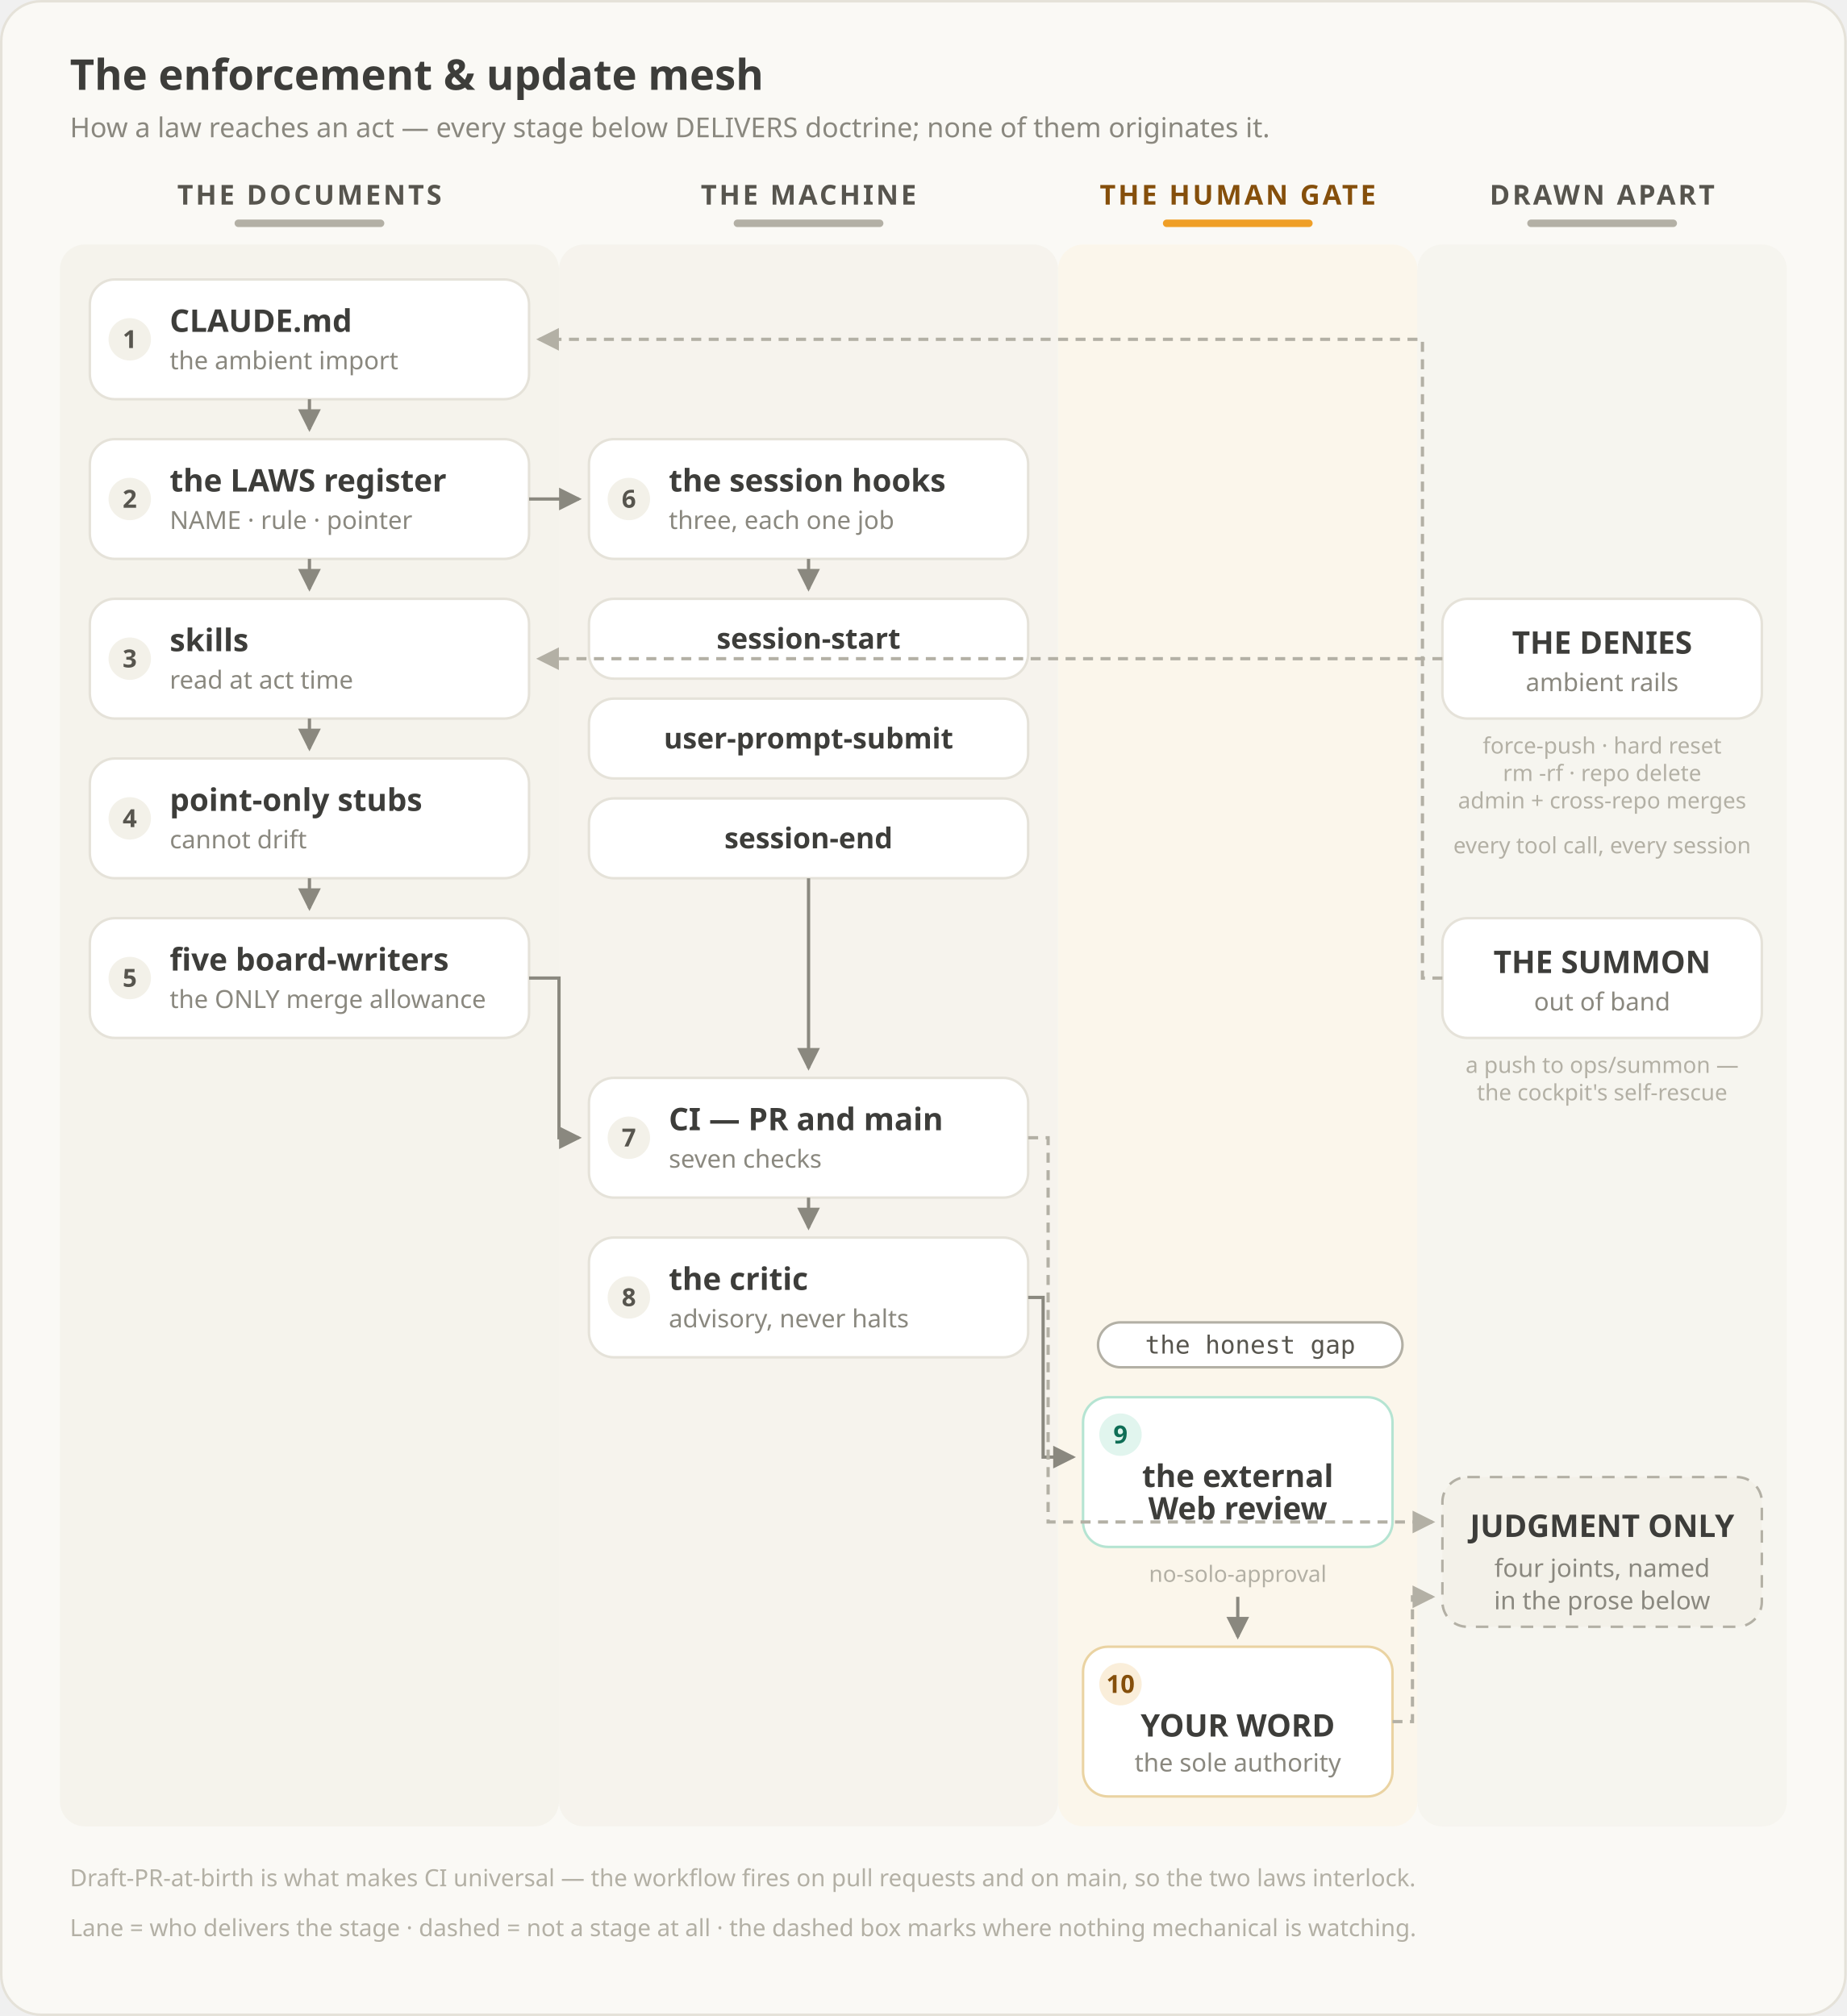
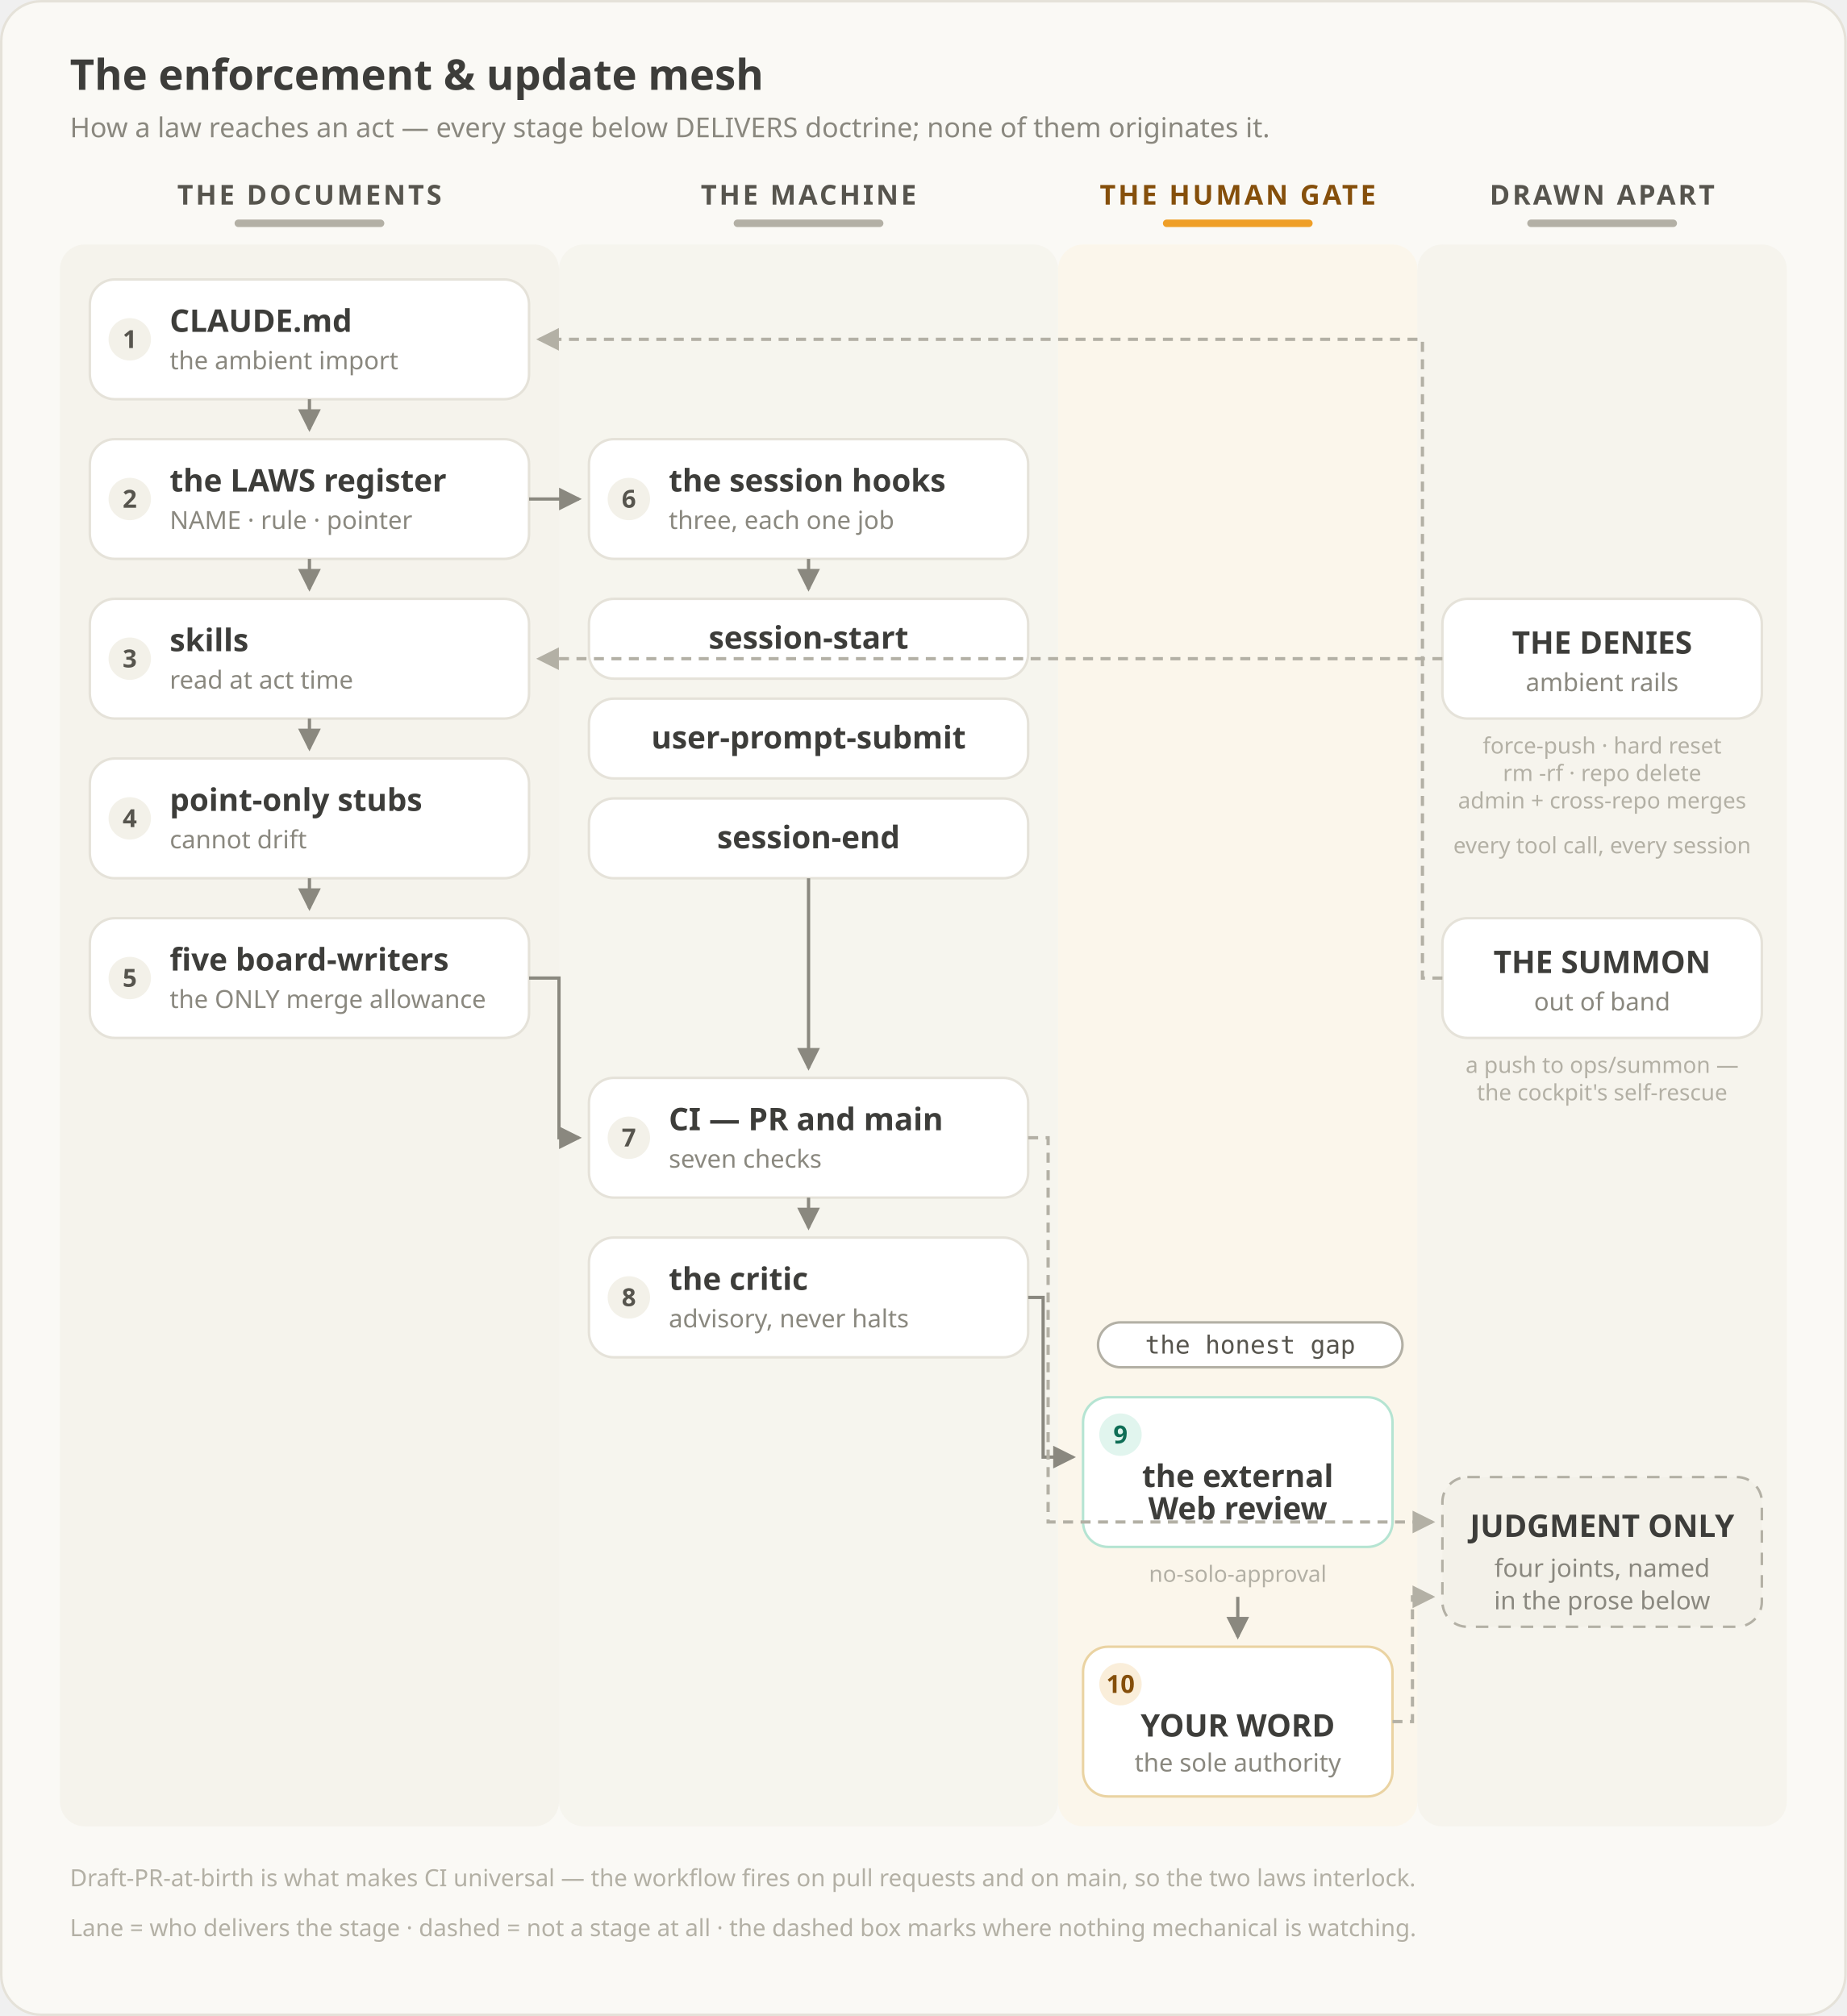
<svg xmlns="http://www.w3.org/2000/svg" viewBox="0 0 740 808" width="740" height="808" font-family="sans-serif" role="img" aria-label="The enforcement and update mesh — the delivery chain from the ambient import to the founder's word, with the denies and summon drawn apart, and the four judgment-only joints named.">
  <defs>
    <marker id="tip" viewBox="0 0 8 8" refX="7" refY="4" markerWidth="7" markerHeight="7" orient="auto-start-reverse">
      <path d="M0 0 L8 4 L0 8 Z" fill="#8A887F" />
    </marker>
    <marker id="tipd" viewBox="0 0 8 8" refX="7" refY="4" markerWidth="7" markerHeight="7" orient="auto-start-reverse">
      <path d="M0 0 L8 4 L0 8 Z" fill="#B3B0A5" />
    </marker>
  </defs>
  <rect class="panel" x="0.5" y="0.5" width="739" height="807" rx="16" fill="#FAF9F5" stroke="#E5E2D9" />
  <text x="28" y="36" font-size="17" font-weight="600" fill="#3D3D3A">The enforcement &amp; update mesh</text>
  <text x="28" y="55" font-size="11" fill="#8A887F">How a law reaches an act — every stage below DELIVERS doctrine; none of them originates it.</text>
  <rect class="lane" x="24" y="98" width="200" height="634" rx="10" fill="#F1EFE6" opacity="0.6" />
-   <rect class="lane" x="224" y="98" width="200" height="634" rx="10" fill="#F3F1E9" opacity="0.7" />
+   <rect class="lane" x="224" y="98" width="200" height="634" rx="10" fill="#F3F1E9" opacity="0.6" />
  <rect class="lane" x="424" y="98" width="144" height="634" rx="10" fill="#FCF4E4" opacity="0.55" />
-   <rect class="lane" x="568" y="98" width="148" height="634" rx="10" fill="#F1EFE6" opacity="0.45" />
+   <rect class="lane" x="568" y="98" width="148" height="634" rx="10" fill="#F1EFE6" opacity="0.5" />
  <g font-size="11" font-weight="600" letter-spacing="1" text-anchor="middle">
    <text x="124" y="82" fill="#57554E">THE DOCUMENTS</text>
    <text x="324" y="82" fill="#57554E">THE MACHINE</text>
    <text x="496" y="82" fill="#854F0B">THE HUMAN GATE</text>
    <text x="642" y="82" fill="#57554E">DRAWN APART</text>
  </g>
  <rect x="94" y="88" width="60" height="3" rx="1.5" fill="#B3B0A5" />
  <rect x="294" y="88" width="60" height="3" rx="1.5" fill="#B3B0A5" />
  <rect x="466" y="88" width="60" height="3" rx="1.5" fill="#EF9F27" />
  <rect x="612" y="88" width="60" height="3" rx="1.5" fill="#B3B0A5" />
  <g class="card">
    <rect x="36" y="112" width="176" height="48" rx="10" fill="#FFFFFF" stroke="#E5E2D9" />
    <circle cx="52" cy="136" r="8.5" fill="#F3F1E9" />
    <text x="52" y="139.5" font-size="10" font-weight="600" fill="#57554E" text-anchor="middle">1</text>
    <text x="68" y="133" font-size="12.5" font-weight="600" fill="#3D3D3A">CLAUDE.md</text>
    <text x="68" y="148" font-size="10" fill="#8A887F">the ambient import</text>
  </g>
  <line x1="124" y1="160" x2="124" y2="172" stroke="#8A887F" stroke-width="1.3" marker-end="url(#tip)" />
  <g class="card">
    <rect x="36" y="176" width="176" height="48" rx="10" fill="#FFFFFF" stroke="#E5E2D9" />
    <circle cx="52" cy="200" r="8.5" fill="#F3F1E9" />
    <text x="52" y="203.5" font-size="10" font-weight="600" fill="#57554E" text-anchor="middle">2</text>
    <text x="68" y="197" font-size="12.5" font-weight="600" fill="#3D3D3A">the LAWS register</text>
    <text x="68" y="212" font-size="10" fill="#8A887F">NAME · rule · pointer</text>
  </g>
  <line x1="124" y1="224" x2="124" y2="236" stroke="#8A887F" stroke-width="1.3" marker-end="url(#tip)" />
  <g class="card">
    <rect x="36" y="240" width="176" height="48" rx="10" fill="#FFFFFF" stroke="#E5E2D9" />
    <circle cx="52" cy="264" r="8.5" fill="#F3F1E9" />
    <text x="52" y="267.5" font-size="10" font-weight="600" fill="#57554E" text-anchor="middle">3</text>
    <text x="68" y="261" font-size="12.5" font-weight="600" fill="#3D3D3A">skills</text>
    <text x="68" y="276" font-size="10" fill="#8A887F">read at act time</text>
  </g>
  <line x1="124" y1="288" x2="124" y2="300" stroke="#8A887F" stroke-width="1.3" marker-end="url(#tip)" />
  <g class="card">
    <rect x="36" y="304" width="176" height="48" rx="10" fill="#FFFFFF" stroke="#E5E2D9" />
    <circle cx="52" cy="328" r="8.5" fill="#F3F1E9" />
    <text x="52" y="331.5" font-size="10" font-weight="600" fill="#57554E" text-anchor="middle">4</text>
    <text x="68" y="325" font-size="12.5" font-weight="600" fill="#3D3D3A">point-only stubs</text>
    <text x="68" y="340" font-size="10" fill="#8A887F">cannot drift</text>
  </g>
  <line x1="124" y1="352" x2="124" y2="364" stroke="#8A887F" stroke-width="1.3" marker-end="url(#tip)" />
  <g class="card">
    <rect x="36" y="368" width="176" height="48" rx="10" fill="#FFFFFF" stroke="#E5E2D9" />
    <circle cx="52" cy="392" r="8.5" fill="#F3F1E9" />
    <text x="52" y="395.5" font-size="10" font-weight="600" fill="#57554E" text-anchor="middle">5</text>
    <text x="68" y="389" font-size="12.5" font-weight="600" fill="#3D3D3A">five board-writers</text>
    <text x="68" y="404" font-size="10" fill="#8A887F">the ONLY merge allowance</text>
  </g>
  <line x1="212" y1="200" x2="232" y2="200" stroke="#8A887F" stroke-width="1.3" marker-end="url(#tip)" />
  <g class="card">
    <rect x="236" y="176" width="176" height="48" rx="10" fill="#FFFFFF" stroke="#E5E2D9" />
    <circle cx="252" cy="200" r="8.5" fill="#F3F1E9" />
    <text x="252" y="203.5" font-size="10" font-weight="600" fill="#57554E" text-anchor="middle">6</text>
    <text x="268" y="197" font-size="12.5" font-weight="600" fill="#3D3D3A">the session hooks</text>
    <text x="268" y="212" font-size="10" fill="#8A887F">three, each one job</text>
  </g>
  <path d="M324 224 L324 236" fill="none" stroke="#8A887F" stroke-width="1.3" marker-end="url(#tip)" />
  <g class="card">
    <rect x="236" y="240" width="176" height="32" rx="10" fill="#FFFFFF" stroke="#E5E2D9" />
-     <text x="324" y="260" font-size="11.5" font-weight="600" fill="#3D3D3A" text-anchor="middle">session-start</text>
+     <text x="324" y="260" font-size="12.5" font-weight="600" fill="#3D3D3A" text-anchor="middle">session-start</text>
  </g>
  <g class="card">
    <rect x="236" y="280" width="176" height="32" rx="10" fill="#FFFFFF" stroke="#E5E2D9" />
-     <text x="324" y="300" font-size="11.5" font-weight="600" fill="#3D3D3A" text-anchor="middle">user-prompt-submit</text>
+     <text x="324" y="300" font-size="12.5" font-weight="600" fill="#3D3D3A" text-anchor="middle">user-prompt-submit</text>
  </g>
  <g class="card">
    <rect x="236" y="320" width="176" height="32" rx="10" fill="#FFFFFF" stroke="#E5E2D9" />
-     <text x="324" y="340" font-size="11.5" font-weight="600" fill="#3D3D3A" text-anchor="middle">session-end</text>
+     <text x="324" y="340" font-size="12.5" font-weight="600" fill="#3D3D3A" text-anchor="middle">session-end</text>
  </g>
  <path d="M212 392 L224 392 L224 456 L232 456" fill="none" stroke="#8A887F" stroke-width="1.3" marker-end="url(#tip)" />
  <line x1="324" y1="352" x2="324" y2="428" stroke="#8A887F" stroke-width="1.3" marker-end="url(#tip)" />
  <g class="card">
    <rect x="236" y="432" width="176" height="48" rx="10" fill="#FFFFFF" stroke="#E5E2D9" />
    <circle cx="252" cy="456" r="8.5" fill="#F3F1E9" />
    <text x="252" y="459.5" font-size="10" font-weight="600" fill="#57554E" text-anchor="middle">7</text>
    <text x="268" y="453" font-size="12.5" font-weight="600" fill="#3D3D3A">CI — PR and main</text>
    <text x="268" y="468" font-size="10" fill="#8A887F">seven checks</text>
  </g>
  <line x1="324" y1="480" x2="324" y2="492" stroke="#8A887F" stroke-width="1.3" marker-end="url(#tip)" />
  <g class="card">
    <rect x="236" y="496" width="176" height="48" rx="10" fill="#FFFFFF" stroke="#E5E2D9" />
    <circle cx="252" cy="520" r="8.5" fill="#F3F1E9" />
    <text x="252" y="523.5" font-size="10" font-weight="600" fill="#57554E" text-anchor="middle">8</text>
    <text x="268" y="517" font-size="12.5" font-weight="600" fill="#3D3D3A">the critic</text>
    <text x="268" y="532" font-size="10" fill="#8A887F">advisory, never halts</text>
  </g>
  <path d="M412 520 L418 520 L418 584 L430 584" fill="none" stroke="#8A887F" stroke-width="1.3" marker-end="url(#tip)" />
  <g class="card">
    <rect x="434" y="560" width="124" height="60" rx="10" fill="#FFFFFF" stroke="#B5E4D2" />
    <circle cx="449" cy="575" r="8.5" fill="#E1F5EE" />
    <text x="449" y="578.5" font-size="10" font-weight="600" fill="#0F6E56" text-anchor="middle">9</text>
    <text x="496" y="596" font-size="12.5" font-weight="600" fill="#3D3D3A" text-anchor="middle">the external</text>
    <text x="496" y="609" font-size="12.5" font-weight="600" fill="#3D3D3A" text-anchor="middle">Web review</text>
  </g>
  <text x="496" y="634" font-size="9" fill="#B3B0A5" text-anchor="middle">no-solo-approval</text>
  <line x1="496" y1="640" x2="496" y2="656" stroke="#8A887F" stroke-width="1.3" marker-end="url(#tip)" />
  <g class="card">
    <rect x="434" y="660" width="124" height="60" rx="10" fill="#FFFFFF" stroke="#EAD3A2" />
    <circle cx="449" cy="675" r="8.5" fill="#FAEEDA" />
    <text x="449" y="678.5" font-size="10" font-weight="600" fill="#854F0B" text-anchor="middle">10</text>
    <text x="496" y="696" font-size="12.5" font-weight="600" fill="#3D3D3A" text-anchor="middle">YOUR WORD</text>
    <text x="496" y="710" font-size="10" fill="#8A887F" text-anchor="middle">the sole authority</text>
  </g>
  <g class="card">
    <rect x="578" y="240" width="128" height="48" rx="10" fill="#FFFFFF" stroke="#E5E2D9" />
    <text x="642" y="262" font-size="12.5" font-weight="600" fill="#3D3D3A" text-anchor="middle">THE DENIES</text>
    <text x="642" y="277" font-size="10" fill="#8A887F" text-anchor="middle">ambient rails</text>
  </g>
  <text x="642" y="302" font-size="9" fill="#B3B0A5" text-anchor="middle">force-push · hard reset</text>
  <text x="642" y="313" font-size="9" fill="#B3B0A5" text-anchor="middle">rm -rf · repo delete</text>
  <text x="642" y="324" font-size="9" fill="#B3B0A5" text-anchor="middle">admin + cross-repo merges</text>
  <path d="M578 264 L216 264" fill="none" stroke="#B3B0A5" stroke-width="1.3" stroke-dasharray="4 3" marker-end="url(#tipd)" />
  <text x="642" y="342" font-size="9" fill="#B3B0A5" text-anchor="middle">every tool call, every session</text>
  <g class="card">
    <rect x="578" y="368" width="128" height="48" rx="10" fill="#FFFFFF" stroke="#E5E2D9" />
    <text x="642" y="390" font-size="12.5" font-weight="600" fill="#3D3D3A" text-anchor="middle">THE SUMMON</text>
    <text x="642" y="405" font-size="10" fill="#8A887F" text-anchor="middle">out of band</text>
  </g>
  <path d="M578 392 L570 392 L570 136 L216 136" fill="none" stroke="#B3B0A5" stroke-width="1.3" stroke-dasharray="4 3" marker-end="url(#tipd)" />
  <text x="642" y="430" font-size="9" fill="#B3B0A5" text-anchor="middle">a push to ops/summon —</text>
  <text x="642" y="441" font-size="9" fill="#B3B0A5" text-anchor="middle">the cockpit's self-rescue</text>
  <g class="card">
    <rect x="578" y="592" width="128" height="60" rx="10" fill="#F3F1E9" stroke="#B3B0A5" stroke-dasharray="5 4" />
    <text x="642" y="616" font-size="12.5" font-weight="600" fill="#3D3D3A" text-anchor="middle">JUDGMENT ONLY</text>
    <text x="642" y="632" font-size="10" fill="#8A887F" text-anchor="middle">four joints, named</text>
    <text x="642" y="645" font-size="10" fill="#8A887F" text-anchor="middle">in the prose below</text>
  </g>
  <path d="M412 456 L420 456 L420 610 L574 610" fill="none" stroke="#B3B0A5" stroke-width="1.3" stroke-dasharray="4 3" marker-end="url(#tipd)" />
  <path d="M558 690 L566 690 L566 640 L574 640" fill="none" stroke="#B3B0A5" stroke-width="1.3" stroke-dasharray="4 3" marker-end="url(#tipd)" />
  <g class="chip">
    <rect x="440" y="530" width="122" height="18" rx="9" fill="#FFFFFF" stroke="#B3B0A5" />
    <text x="501" y="542.5" font-size="10" font-family="monospace" fill="#57554E" text-anchor="middle">the honest gap</text>
  </g>
  <text x="28" y="756" font-size="9.5" fill="#B3B0A5">Draft-PR-at-birth is what makes CI universal — the workflow fires on pull requests and on main, so the two laws interlock.</text>
  <text x="28" y="776" font-size="9.5" fill="#B3B0A5">Lane = who delivers the stage · dashed = not a stage at all · the dashed box marks where nothing mechanical is watching.</text>
</svg>
